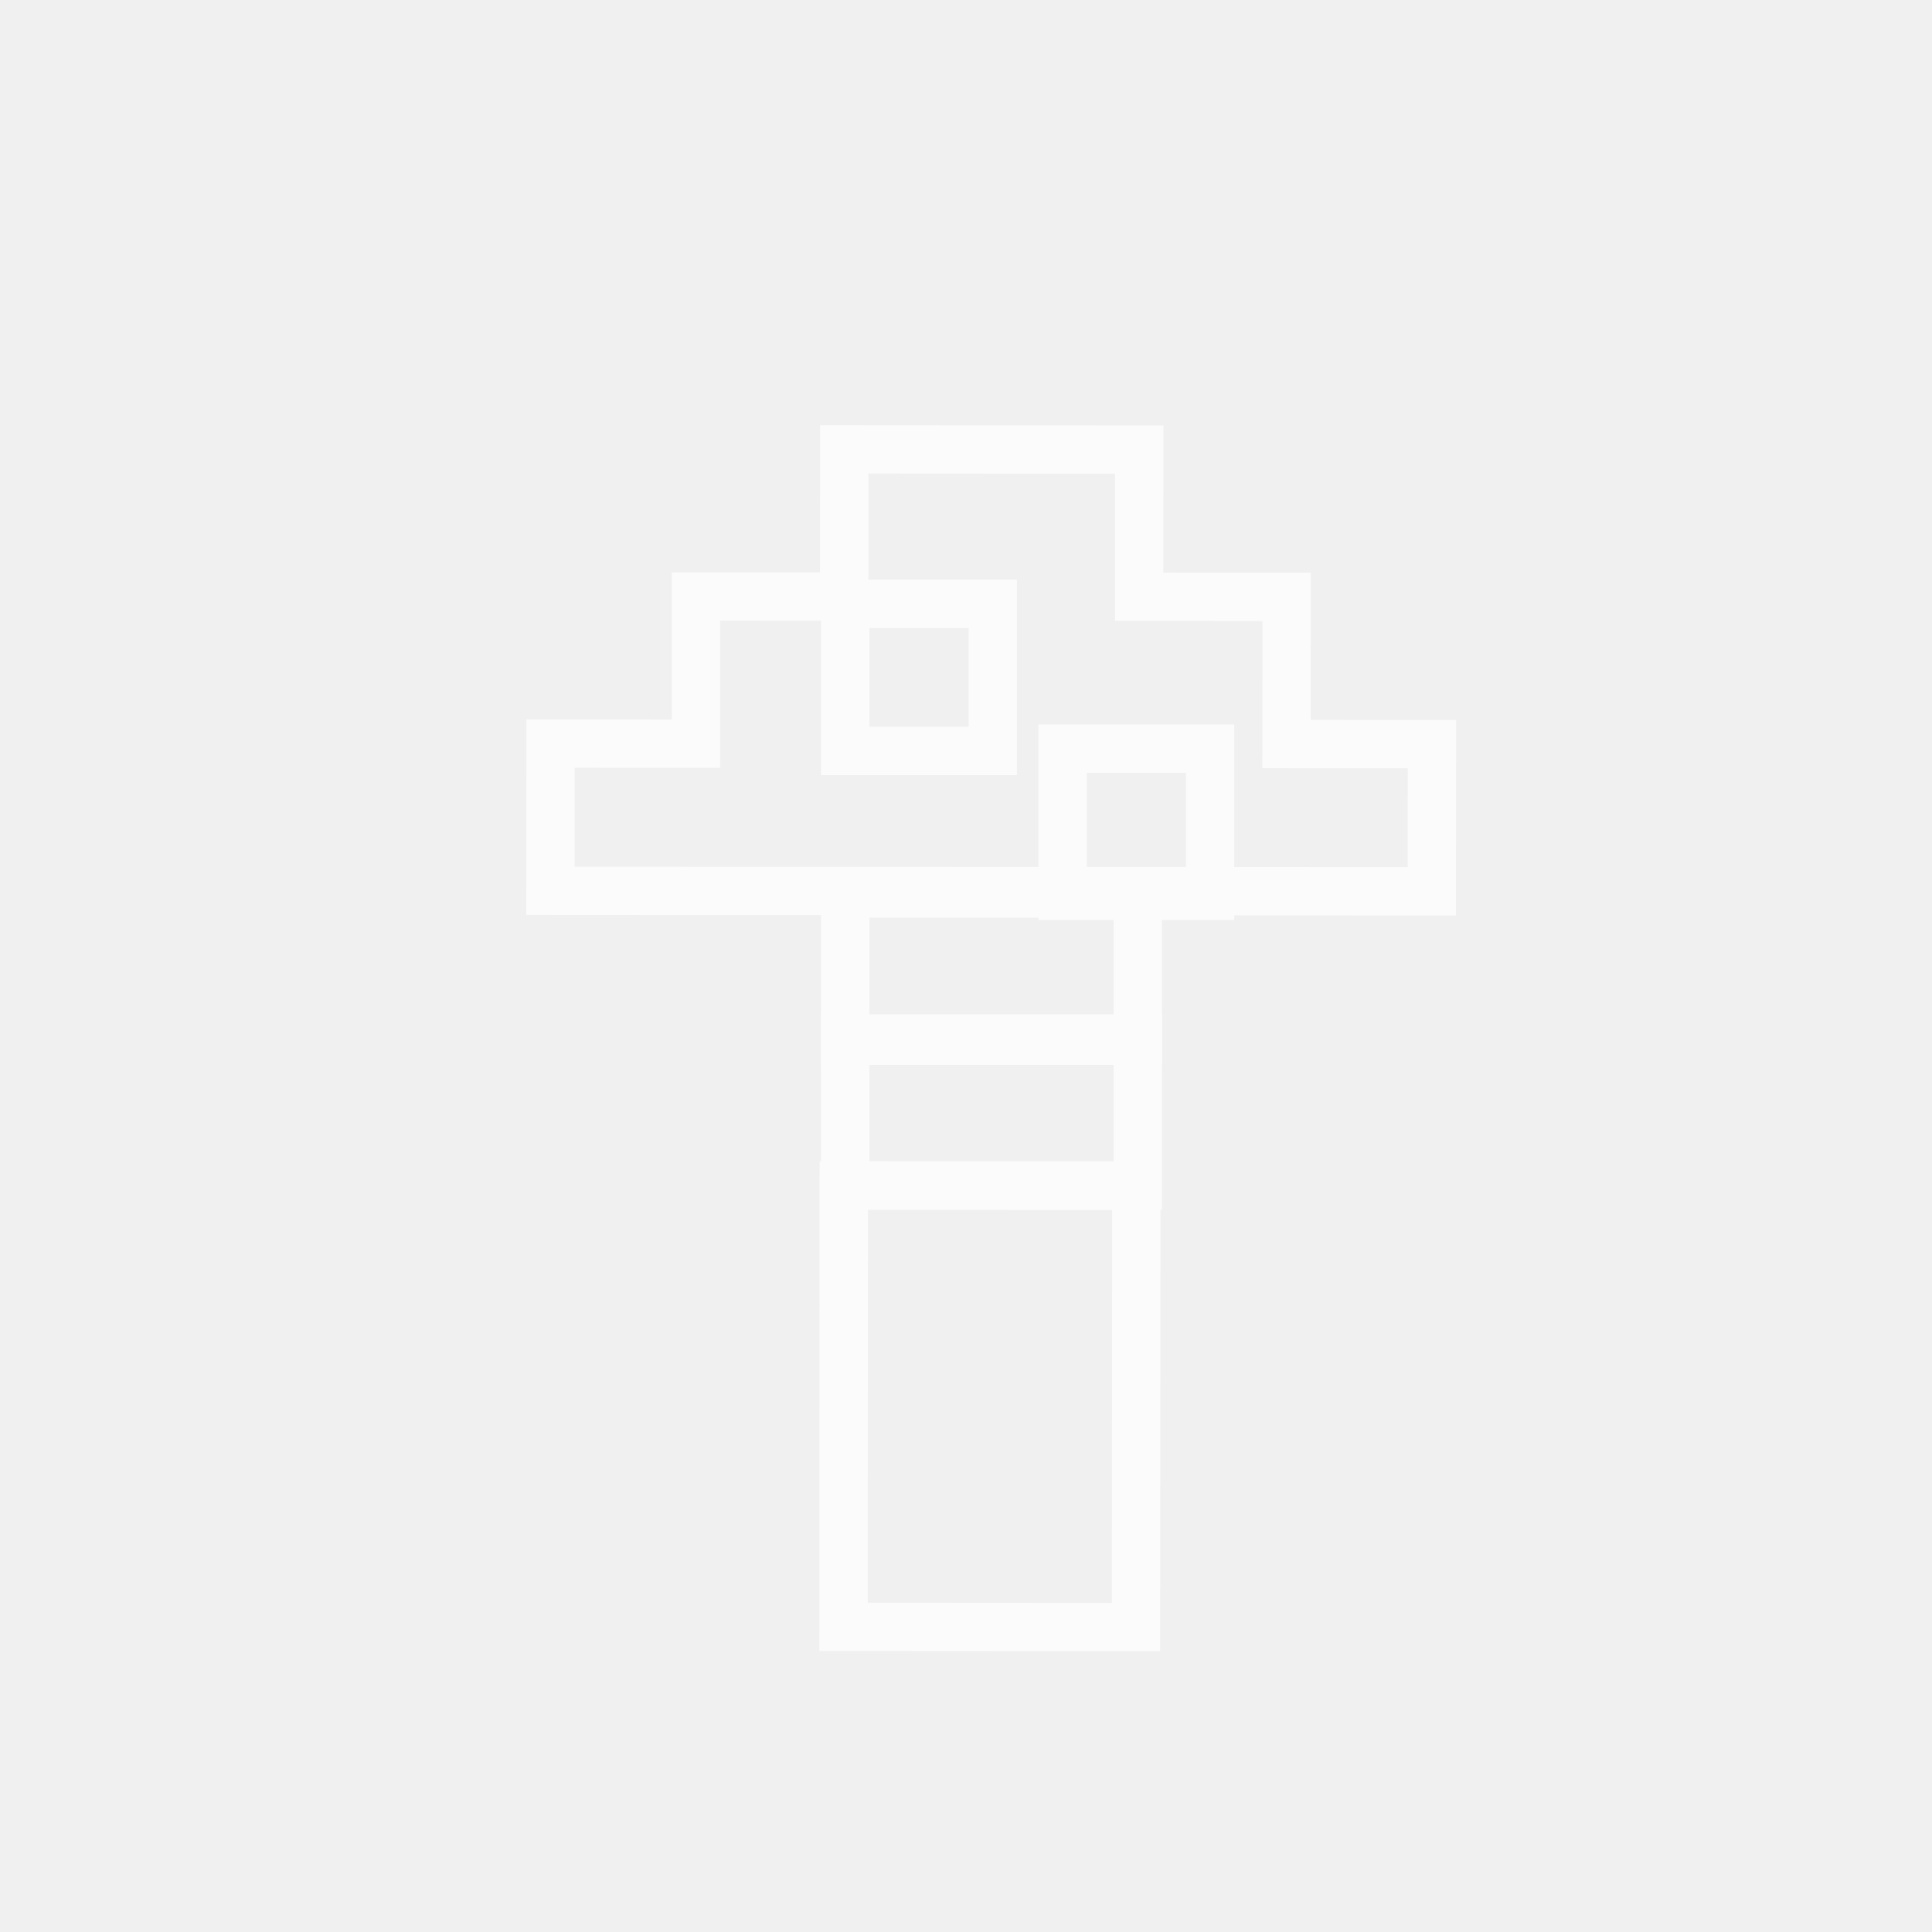
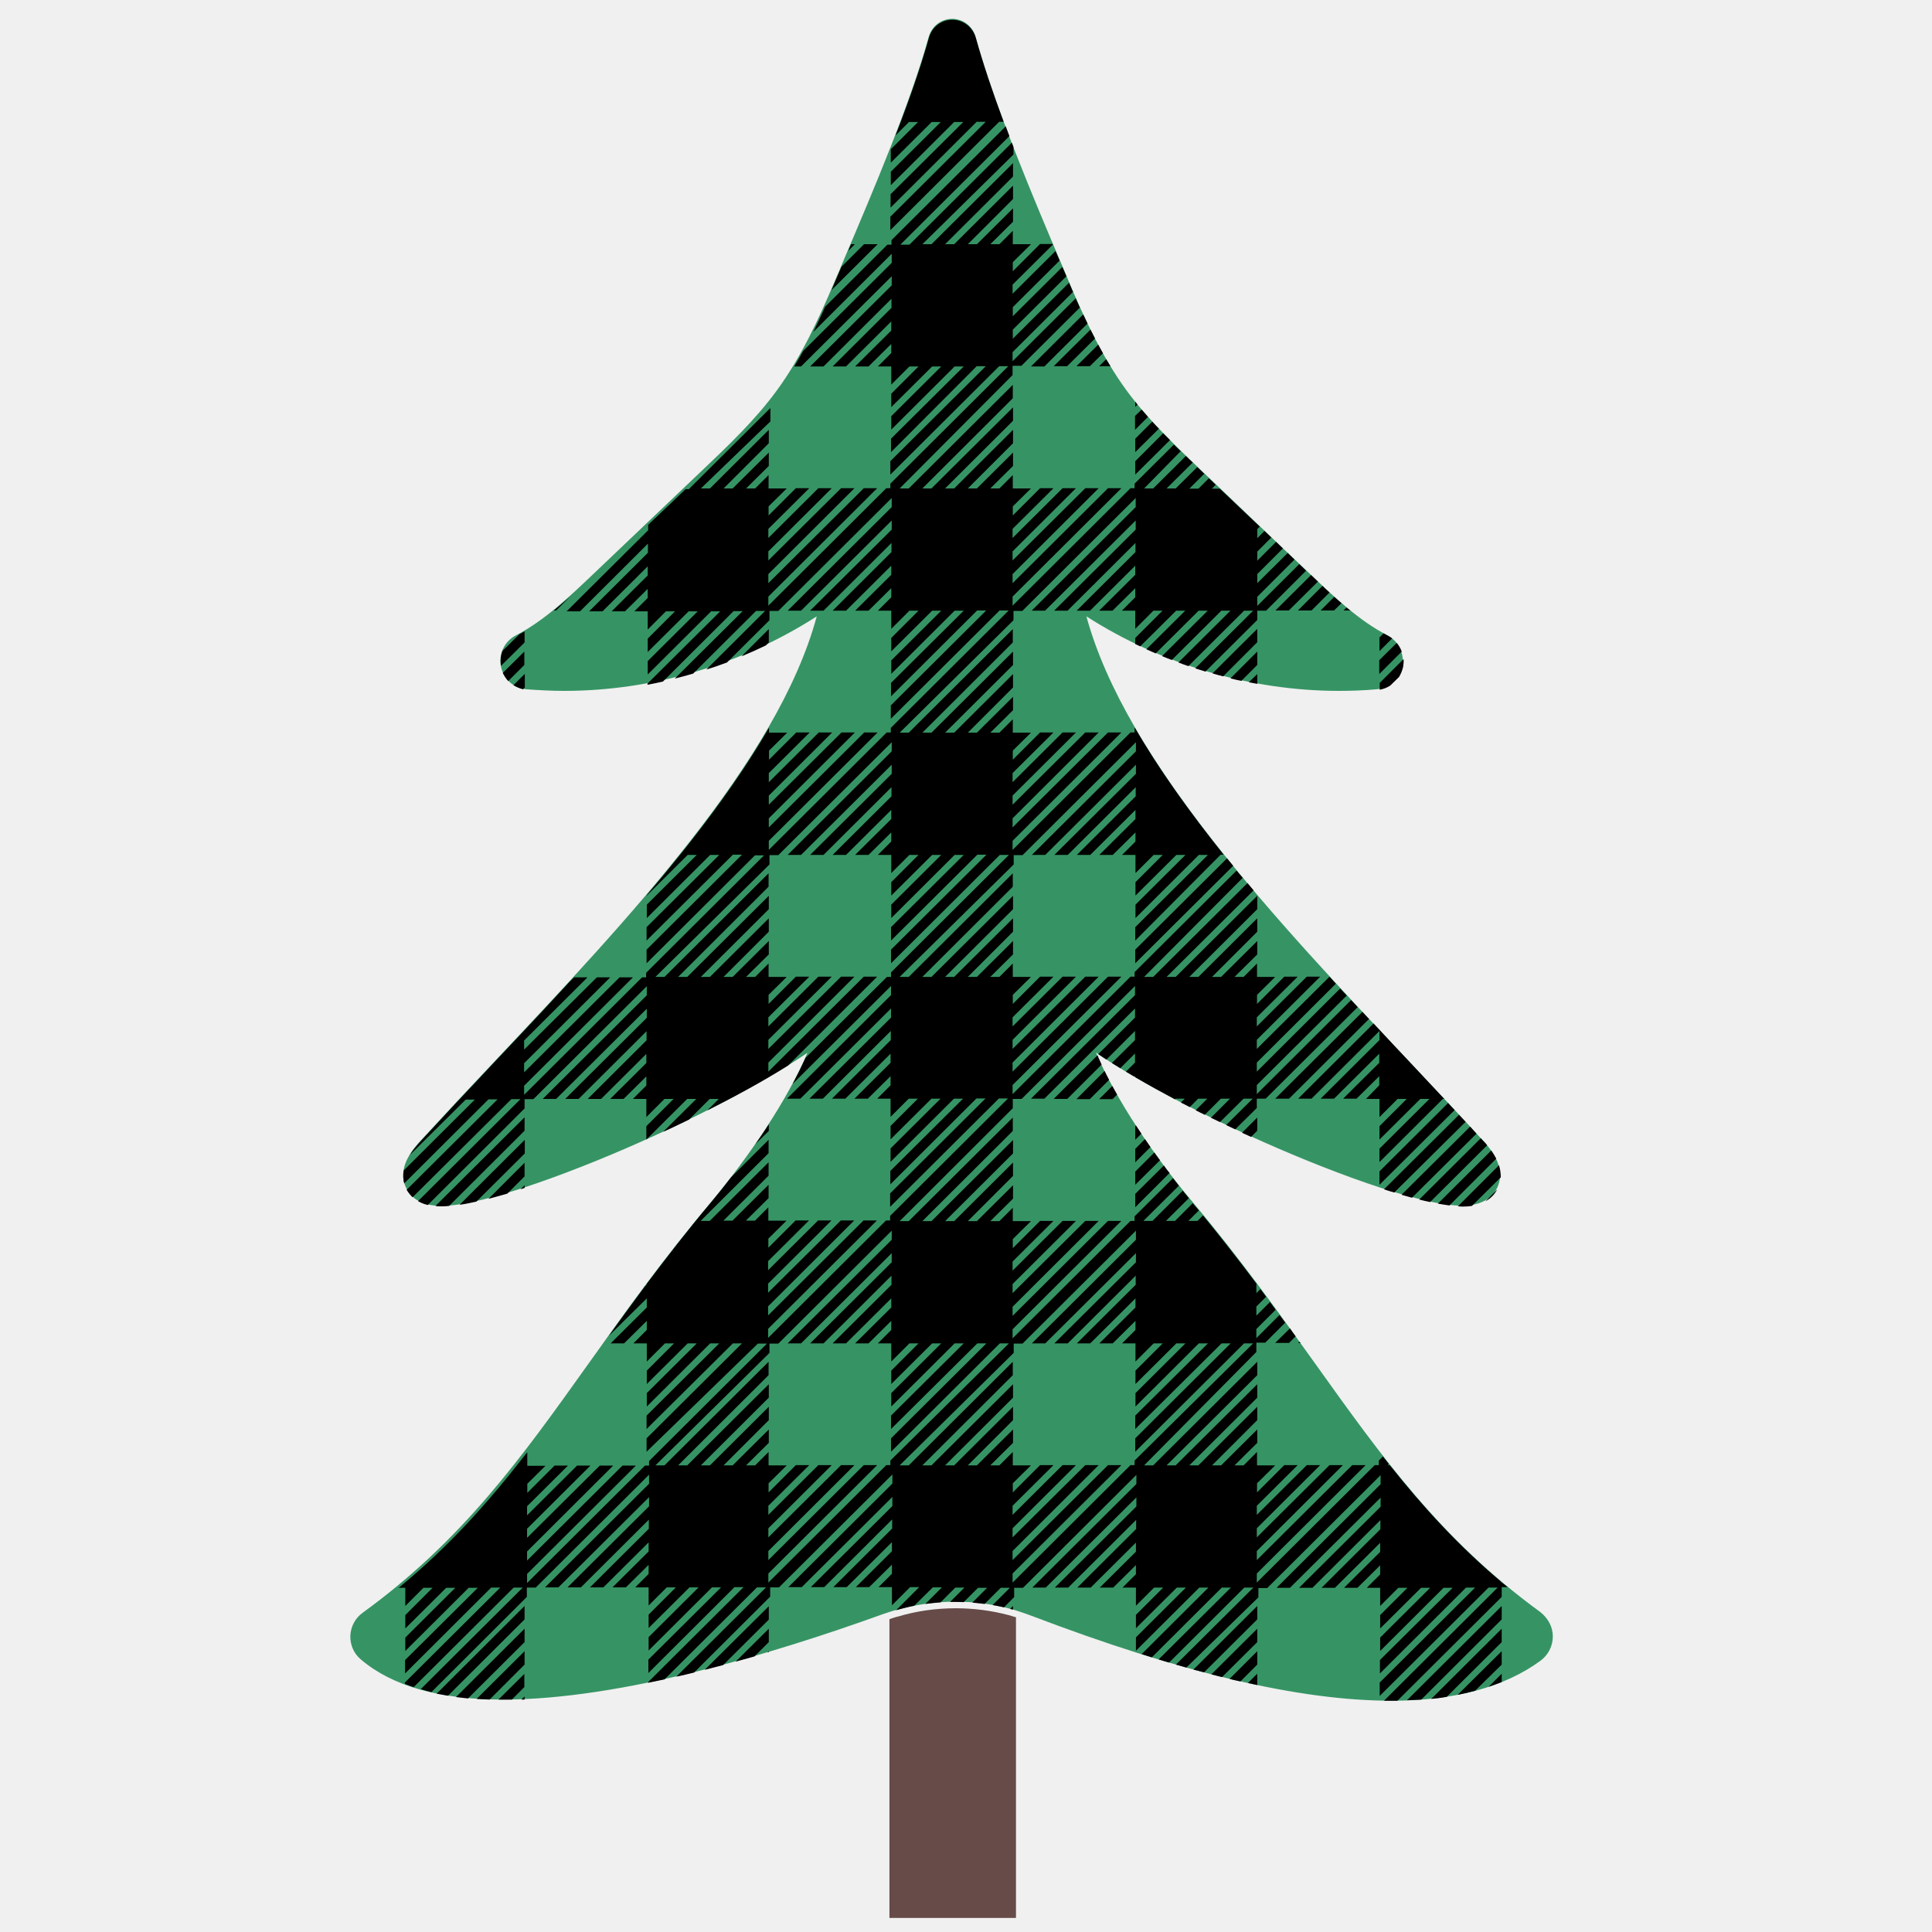
- <svg xmlns="http://www.w3.org/2000/svg" width="80px" height="80px" viewBox="0 0 80 80" version="1.1">
-   <description>Created with Sketch (http://www.bohemiancoding.com/sketch)</description>
-   <defs />
-   <g opacity="0.75" id="Page-1" stroke="none" stroke-width="1" fill="none" fill-rule="evenodd">
-     <path d="M53.273,30.809 L53.278,24.714 L47.17,24.71 L47.174,18.615 L34.958,18.607 L34.955,24.703 L28.821,24.7 L28.817,30.794 L22.798,30.791 L22.794,36.887 L59.288,36.908 L59.293,30.812 L53.273,30.809 Z" id="Shape" stroke="#FFF" stroke-width="2" />
-     <rect id="Rectangle" stroke="#FFF" stroke-width="2" x="35" y="43" width="12.113" height="6.095" />
-     <rect id="Rectangle" stroke="#FFF" stroke-width="2" x="35" y="37" width="12.114" height="6.096" />
-     <path d="M34.939,49.083 L34.936,55.178 L34.931,61.273 L34.928,67.364 L47.041,67.372 L47.045,61.28 L47.049,55.185 L47.053,49.091 L34.939,49.083 Z" id="Shape" stroke="#FFF" stroke-width="2" />
-     <rect id="Rectangle" stroke="#FFF" stroke-width="2" x="44" y="31" width="6.108" height="6.094" />
-     <rect id="Rectangle" stroke="#FFF" stroke-width="2" x="35" y="25" width="6.108" height="6.095" />
+ <svg xmlns="http://www.w3.org/2000/svg" version="1.1" id="Layer_1" x="0px" y="0px" width="85px" height="85px" viewBox="0 0 850.4 850.4" style="enable-background:new 0 0 850.4 850.4;" xml:space="preserve">
+   <style type="text/css">
+ 	.st0{fill:#664B49;}
+ 	.st1{fill:#369464;}
+ </style>
+   <g>
+     <path class="st0" d="M446.3,711.6c-0.8-0.2-1.6-0.5-2.4-0.7c-7.6-2-15.4-3-23.2-3c-8.7,0-17.3,1.2-25.6,3.7l-0.1,0   c-0.9,0.2-1.7,0.5-2.6,0.8c-0.3,0.1-0.6,0.2-0.9,0.3v131.5h55.7V711.8C446.8,711.8,446.5,711.7,446.3,711.6z" />
+     <path class="st1" d="M683.5,720.3c0,4.2-2,8.1-5.3,10.6c-15.9,11.7-38,17.7-65.7,17.7c-40.7,0-92.6-12.3-158.8-37.5   c-2.2-0.8-4.4-1.6-6.7-2.3c-0.8-0.3-1.7-0.5-2.5-0.7c-7.8-2.1-15.9-3.1-24-3.1c-8.9,0-17.8,1.3-26.4,3.8l-0.2,0   c-0.8,0.2-1.7,0.5-2.6,0.8c-1,0.3-2,0.7-3,1c-47.4,17.1-114.9,37.5-166.9,37.5c-27.8,0-48.8-5.9-62.6-17.7   c-3.1-2.6-4.7-6.4-4.6-10.4c0.2-4,2.1-7.7,5.4-10.1c44.1-32,69.8-68.1,99.6-109.9c16-22.5,32.6-45.7,53.8-70.9   c16.5-19.7,33.7-45,42.4-65.7c-22.6,15.4-52.8,29.9-67.8,36.7c-31.1,14.2-74.2,30.7-93.3,30.7c0,0,0,0,0,0c-10,0-14-4.5-15.7-8.3   c-4-9,3.7-17.3,6.6-20.5c10.2-11.1,20.8-22.4,32-34.3c59-62.6,125.1-132.7,142.3-196.4c-32.8,21.1-72.1,32.8-111.1,32.8   c-5.6,0-11.2-0.3-16.7-0.7c-5.6-0.4-10.1-4.5-11.2-10.1c-1.1-5.6,1.6-11.1,6.7-13.7c12.4-6.4,23.6-17.1,33.6-26.6   c15.9-15.2,31.9-30.3,47.8-45.5c11.7-11.1,23.8-22.6,33.3-35.6c10.7-14.6,18.5-31.5,25.3-47.6c1.5-3.4,3-7,4.5-10.6   c12.8-30.1,28.8-67.6,37.1-97.5l0.1-0.3c1.4-4.5,5.5-7.6,10.2-7.6c4.8,0,9,3.2,10.3,7.9c8.8,31.6,25.5,71.1,39,102.8l2.2,5.3   c6.8,16.1,14.6,33,25.3,47.6c9.7,13.2,22.3,25.1,33.3,35.6c7.8,7.4,15.6,14.8,23.3,22.2c8.2,7.8,16.3,15.6,24.5,23.3   c10.4,9.9,21.2,20.2,33.6,26.6c5,2.6,7.7,8.1,6.6,13.7c-1.1,5.6-5.7,9.6-11.3,10.1c-5.4,0.5-11,0.7-16.6,0.7   c-39,0-78.4-11.8-111.1-32.8c17.3,63.6,83.3,133.7,142.4,196.3c11.2,11.9,21.9,23.2,32,34.3c2.9,3.1,10.5,11.5,6.6,20.5   c-1.7,3.8-5.8,8.3-15.7,8.3c-19.1,0-62.2-16.5-93.3-30.7c-15-6.8-45.2-21.3-67.8-36.7c8.7,20.6,25.8,45.9,42.4,65.6   c21.1,25.2,37.7,48.4,53.8,70.9c29.8,41.7,55.4,77.7,99.3,109.7C681.5,712.3,683.5,716.2,683.5,720.3z" />
+     <path d="M230.9,521.7v1.2c-0.6,0.2-1.2,0.4-1.8,0.6L230.9,521.7z M194.3,531C194.3,531,194.3,531,194.3,531c1.1,0,2.2-0.1,3.4-0.2   l33.2-33.1v-5.9l-39.2,39C192.5,531,193.4,531,194.3,531z M243.8,268.7h1l6.2-6.1C248.6,264.7,246.2,266.7,243.8,268.7z    M221.2,286.5c-0.8,2-1,4.3-0.7,6.6l10.4-10.3v-4.9c-0.8,0.5-1.6,0.9-2.3,1.3L221.2,286.5z M230.9,501.8l-28.6,28.5   c2.3-0.3,4.8-0.8,7.4-1.4l21.3-21.2V501.8z M223.7,299.8l7.1-7.1v-5.9l-9.5,9.4C222,297.6,222.8,298.8,223.7,299.8z M230.9,511.8   l-15.9,15.9c2.7-0.7,5.4-1.5,8.3-2.3l7.6-7.6V511.8z M376.3,107.5h-1.7c-0.4,1-0.8,2-1.2,2.9L376.3,107.5z M656.4,506.4l-23.5,23.4   c1.8,0.3,3.5,0.6,5.1,0.8l20.6-20.6C657.9,508.7,657.2,507.5,656.4,506.4z M611.9,301.8l3.9-3.8c0.8-1.3,1.4-2.8,1.8-4.4   c0.2-1.2,0.3-2.3,0.2-3.5l-10.5,10.5v3C608.9,303.3,610.5,302.7,611.9,301.8z M230.9,296.7l-4.9,4.9c1.3,0.8,2.7,1.4,4.2,1.8   l0.8-0.8V296.7z M629.5,529.1l25.1-25c-0.6-0.8-1.2-1.4-1.7-1.9c-0.4-0.4-0.7-0.8-1.1-1.2l-27.1,27   C626.3,528.4,627.9,528.8,629.5,529.1z M607.2,286.6l5.6-5.6c-0.6-0.4-1.2-0.8-1.9-1.2c-0.6-0.3-1.3-0.7-1.9-1l-1.8,1.8V286.6z    M607.2,296.6l9.8-9.8c-0.5-1.4-1.2-2.6-2.2-3.8l-7.7,7.6V296.6z M441.8,53.7c-4.8-12.9-9.1-25.6-12.3-37.1   c-1.3-4.6-5.5-7.9-10.3-7.9c-4.7,0-8.8,3-10.2,7.6l-0.1,0.3c-3.7,13.3-8.9,28.1-14.7,43l5.9-5.9h4l-12,12v5.9l18-17.9h4l-22,21.9   v5.9l27.9-27.8h4l-32,31.8v5.9l37.9-37.8h4l-42,41.8v5.9l47.9-47.7H441.8z M601.3,483.7h5.9v8l8-8h4l-12,12v5.9l18-17.9h4l-22,21.9   v5.9l27.9-27.8h0.6c-4.9-5.2-9.8-10.5-14.9-15.9c-5.4-5.7-10.8-11.5-16.2-17.3l-33.2,33.1h5.9l29.9-29.8v4l-25.9,25.8h5.9   l19.9-19.8v4l-15.9,15.8h5.9l10-9.9v4L601.3,483.7z M553.4,491.9l-6.7,6.7c1.3,0.6,2.6,1.2,3.7,1.7c0.1,0,0.2,0.1,0.3,0.1l2.7-2.7   V491.9z M553.4,736.7l-4.1,4.1c1.4,0.3,2.7,0.6,4.1,0.9V736.7z M553.4,732.7v-5.9L541.2,739c1.6,0.4,3.2,0.8,4.8,1.1L553.4,732.7z    M445.9,708.5v-1.6l-1.3,1.3C445.1,708.3,445.5,708.4,445.9,708.5z M318.3,732.9l20.1-20v-5.9l-28.2,28   C312.9,734.3,315.6,733.6,318.3,732.9z M553.4,722.8v-5.9L533.2,737c1.6,0.4,3.2,0.8,4.7,1.2L553.4,722.8z M661,702.9l-45.9,45.7   c-0.8,0-1.7,0-2.5,0c-1.1,0-2.3,0-3.4,0l50-49.8h-4l-47.9,47.7v-5.9l42-41.8h-4l-37.9,37.8v-5.9l32-31.8h-4l-27.9,27.8v-5.9   l22-21.9h-4l-18,17.9v-5.9l12-12h-4l-8,8v-8h-5.9l5.9-5.9v-4l-10,9.9h-5.9l15.9-15.8v-4l-19.9,19.8h-5.9l25.9-25.8v-4l-29.9,29.8   h-5.9l35.9-35.7v-4l-39.9,39.7h-5.9l45.8-45.6v-4l-49.9,49.7h-3.9v4.1L522.2,734c-1.5-0.4-3.1-0.9-4.6-1.3l34.1-33.9h-4l-33.1,33   c-1.5-0.4-3-0.9-4.6-1.4l31.8-31.6h-4l-30.8,30.7c-1.5-0.5-3-0.9-4.5-1.4l29.4-29.3h-4l-27.9,27.8v-5.9l22-21.9h-4l-18,17.9v-5.9   l12-12h-4l-8,8v-8h-5.9l5.9-5.9v-4l-10,9.9h-5.9l15.9-15.8v-4l-19.9,19.8h-5.9l25.9-25.8v-4l-29.9,29.8h-5.9l35.9-35.7v-4   l-39.9,39.7h-5.9l45.8-45.6v-4l-49.9,49.7h-3.9v4.1l-4.5,4.5c-1.6-0.4-3.3-0.7-5-1l7.6-7.6h-4l-7.1,7.1c-1.8-0.2-3.6-0.4-5.4-0.6   l6.5-6.5h-4l-6.3,6.3c-1.1,0-2.1-0.1-3.2-0.1c-0.9,0-1.8,0-2.8,0l6.3-6.3h-4l-6.5,6.5c-2.2,0.2-4.5,0.4-6.7,0.7l7.3-7.3h-4   l-8.2,8.1c-2.6,0.5-5.2,1.2-7.8,1.9l-0.1,0l10.1-10.1h-4l-8,8v-8h-5.9l5.9-5.9v-4l-10,9.9h-5.9l15.9-15.8v-4l-19.9,19.8h-5.9   l25.9-25.8v-4l-29.9,29.8h-5.9l35.9-35.7v-4l-39.9,39.7h-5.9l45.8-45.6v-4l-49.9,49.7h-3.9v4.1l-33.5,33.4   c-2.6,0.6-5.2,1.3-7.8,1.8l39.5-39.3h-4l-40.7,40.5c-2.4,0.5-4.8,1-7.2,1.5v-0.3l42-41.8h-4l-37.9,37.8v-5.9l32-31.8h-4l-27.9,27.8   v-5.9l22-21.9h-4l-18,17.9v-5.9l12-12h-4l-8,8v-8h-5.9l5.9-5.9v-4l-10,9.9h-5.9l15.9-15.8v-4l-19.9,19.8h-5.9l25.9-25.8v-4   l-29.9,29.8h-5.9l35.9-35.7v-4l-39.9,39.7h-5.9l45.8-45.6v-4l-49.9,49.7h-3.9v4.1l-42,41.9c-1.6-0.4-3.2-0.8-4.7-1.3l44.9-44.7h-4   l-44,43.8c-1.3-0.4-2.7-0.9-3.9-1.4v-0.6l42-41.8h-4l-37.9,37.8v-5.9l32-31.8h-4l-27.9,27.8v-5.9l22-21.9h-4l-18,17.9v-5.9l12-12   h-4l-8,8v-8h-2.9c22.3-18.3,39.7-37.9,56.1-59.1l0.5-0.5v5.9h8l-8,7.9v4l12-12h5.9l-18,17.9v4l22-21.9h5.9l-27.9,27.8v4l32-31.8   h5.9l-37.9,37.8v4l42-41.8h5.9l-47.9,47.7v4l51.9-51.7h1.8v-2l51.9-51.7h-4L284.6,639v-5.9l42-41.8h-4L284.6,629v-5.9l32-31.8h-4   l-27.9,27.8v-5.9l22-21.9h-4l-18,17.9v-5.9l12-12h-4l-8,8v-8h-5.9l5.9-5.9v-4l-10,9.9h-5.9l15.9-15.8v-4L268,588   c5.1-7.1,10.3-14.3,15.8-21.7l0.8-0.8v-0.3c8.7-11.6,18-23.6,28.4-36c2.9-3.5,5.9-7.2,8.8-11l16.5-16.5v5.9l-29.9,29.8h4l25.9-25.8   v5.9l-19.9,19.8h4l15.9-15.8v5.9l-10,9.9h4l5.9-5.9v5.9h8l-8,7.9v4l12-12h5.9l-18,17.9v4l22-21.9h5.9l-27.9,27.8v4l32-31.8h5.9   l-37.9,37.8v4l42-41.8h5.9l-47.9,47.7v4l51.9-51.7h1.8v-2l51.9-51.7h-4l-47.9,47.7v-5.9l42-41.8h-4l-37.9,37.8v-5.9l32-31.8h-4   l-27.9,27.8v-5.9l22-21.9h-4l-18,17.9v-5.9l12-12h-4l-8,8v-8h-5.9l5.9-5.9v-4l-10,9.9h-5.9l15.9-15.8v-4l-19.9,19.8h-5.9l25.9-25.8   v-4l-29.9,29.8h-5.9l35.9-35.7v-4l-39.9,39.7h-5.9l45.8-45.6v-4l-43.3,43.1c2.1-4,4-7.8,5.7-11.5l35.8-35.6h1.8v-2l51.9-51.7h-4   L392.2,424V418l42-41.8h-4L392.2,414v-5.9l32-31.8h-4l-27.9,27.8v-5.9l22-21.9h-4l-18,17.9v-5.9l12-12h-4l-8,8v-8h-5.9l5.9-5.9v-4   l-10,9.9h-5.9l15.9-15.8v-4l-19.9,19.8h-5.9l25.9-25.8v-4l-29.9,29.8h-5.9l35.9-35.7v-4l-39.9,39.7h-5.9l45.8-45.6v-4l-49.9,49.7   h-3.9v4.1L288.5,430h4l45.8-45.6v5.9L298.5,430h4l35.9-35.7v5.9L308.5,430h4l25.9-25.8v5.9L318.5,430h4l15.9-15.8v5.9l-10,9.9h4   l5.9-5.9v5.9h8l-8,7.9v4l12-12h5.9l-18,17.9v4l22-21.9h5.9l-27.9,27.8v4l32-31.8h5.9l-37.9,37.8v4l42-41.8h5.9l-39.2,39.1   c-11.6,7.3-24.3,14.1-35.6,19.8l5.1-5.1h-4l-9.1,9.1c-4.2,2-8,3.9-11.4,5.4l14.6-14.5h-4l-18,17.9v-5.9l12-12h-4l-8,8v-8h-5.9   l5.9-5.9v-4l-10,9.9h-5.9l15.9-15.8v-4l-19.9,19.8h-5.9l25.9-25.8v-4l-29.9,29.8h-5.9l35.9-35.7v-4l-39.9,39.7h-5.9l45.8-45.6v-4   l-49.9,49.7h-3.9v4.1l-42.6,42.5c-1.7-0.4-3.1-1-4.3-1.7l45.1-44.9h-4L181.6,527c-1.1-1.1-2-2.2-2.6-3.3l40-39.8h-4l-37.1,37   c-0.5-2-0.5-3.9-0.2-5.7l31.3-31.2h-4l-24.6,24.4c1.6-2.6,3.6-4.7,4.7-6c10.2-11.1,20.8-22.4,32-34.3c11-11.6,22.2-23.5,33.3-35.6   l2.3-2.3h5.9l-27.9,27.8v4l32-31.8h5.9l-37.9,37.8v4l42-41.8h5.9l-47.9,47.7v4l51.9-51.7h1.8v-2l51.9-51.7h-4L284.6,424V418   l42-41.8h-4L284.6,414v-5.9l32-31.8h-4l-27.9,27.8v-5.9l22-21.9h-4l-18,17.9v-0.2c20.8-24.5,39.7-49.3,53.8-73.7v2.2h8l-8,7.9v4   l12-12h5.9l-18,17.9v4l22-21.9h5.9l-27.9,27.8v4l32-31.8h5.9l-37.9,37.8v4l42-41.8h5.9l-47.9,47.7v4l51.9-51.7h1.8v-2l51.9-51.7h-4   l-47.9,47.7v-5.9l42-41.8h-4l-37.9,37.8v-5.9l32-31.8h-4l-27.9,27.8v-5.9l22-21.9h-4l-18,17.9v-5.9l12-12h-4l-8,8v-8h-5.9l5.9-5.9   v-4l-10,9.9h-5.9l15.9-15.8v-4l-19.9,19.8h-5.9l25.9-25.8v-4l-29.9,29.8h-5.9l35.9-35.7v-4l-39.9,39.7h-5.9l45.8-45.6v-4   l-49.9,49.7h-3.9v4.1l-18.7,18.6c-3,1.1-6,2.2-9.1,3.1l25.9-25.8h-4l-27.7,27.6c-2.7,0.8-5.4,1.5-8.1,2.2l29.9-29.7h-4l-31.1,31   c-2.3,0.5-4.5,1-6.8,1.4v-0.5l32-31.8h-4l-27.9,27.8v-5.9l22-21.9h-4l-18,17.9v-5.9l12-12h-4l-8,8v-8h-5.9l5.9-5.9v-4l-10,9.9h-5.9   l15.9-15.8v-4l-19.9,19.8h-5.9l25.9-25.8v-4l-29.9,29.8h-5.9l35.9-35.7v-2.4c5.5-5.2,11-10.4,16.5-15.7h1.4l35.9-35.7v5.9   L308.5,215h4l25.9-25.8v5.9L318.5,215h4l15.9-15.8v5.9l-10,9.9h4l5.9-5.9v5.9h8l-8,7.9v4l12-12h5.9l-18,17.9v4l22-21.9h5.9   l-27.9,27.8v4l32-31.8h5.9l-37.9,37.8v4l42-41.8h5.9l-47.9,47.7v4l51.9-51.7h1.8v-2l51.9-51.7h-4l-47.9,47.7V203l42-41.8h-4   L392.2,199v-5.9l32-31.8h-4l-27.9,27.8v-5.9l22-21.9h-4l-18,17.9v-5.9l12-12h-4l-8,8v-8h-5.9l5.9-5.9v-4l-10,9.9h-5.9l15.9-15.8v-4   l-19.9,19.8h-5.9l25.9-25.8v-4l-29.9,29.8h-5.9l35.9-35.7v-4l-39.9,39.7h-3c1.4-2.3,2.7-4.6,4-6.9l38.9-38.7v-4l-34.5,34.4   c1.8-3.7,3.6-7.4,5.2-11.1l27.4-27.3h1.8v-2l50.3-50.1c0.5,1.4,1.1,2.9,1.6,4.3l-48,47.8h4l45.1-44.9c0.2,0.6,0.5,1.3,0.7,1.9v3.3   L406,107.5h4l35.9-35.7v5.9L416,107.5h4l25.9-25.8v5.9L426,107.5h4l15.9-15.8v5.9l-10,9.9h4l5.9-5.9v5.9h8l-8,7.9v4l12-12h5.5   c0,0.1,0.1,0.2,0.1,0.3l-17.7,17.6v4l18.9-18.8c0.6,1.4,1.2,2.8,1.8,4.2l-20.6,20.5v4l21.8-21.7c0.3,0.6,0.5,1.2,0.8,1.8l1,2.3   l-23.6,23.5v4l24.8-24.7l0,0.1c0.6,1.3,1.1,2.7,1.7,4l-26.6,26.5v4l27.8-27.7c0.6,1.4,1.2,2.7,1.8,4.1l-25.7,25.6h-3.9v4.1L396,215   h4l45.8-45.6v5.9L406,215h4l35.9-35.7v5.9L416,215h4l25.9-25.8v5.9L426,215h4l15.9-15.8v5.9l-10,9.9h4l5.9-5.9v5.9h8l-8,7.9v4   l12-12h5.9l-18,17.9v4l22-21.9h5.9l-27.9,27.8v4l32-31.8h5.9l-37.9,37.8v4l42-41.8h5.9l-47.9,47.7v4l51.9-51.7h1.8v-2l17.3-17.2   c1,1,2,2,3,2.9L503.6,215h4l14.4-14.3c1,1,2,2,3,2.9L513.5,215h4l9.5-9.4c0.8,0.8,1.6,1.5,2.4,2.3c0.2,0.2,0.4,0.4,0.7,0.6   l-6.6,6.6h4l4.6-4.6c1,1,2,1.9,3,2.9l-1.7,1.7h3.5c5.3,5,10.5,10,15.8,15c0.6,0.6,1.2,1.1,1.8,1.7l-1.1,1.1v4l3.2-3.2   c1,1,2,1.9,3,2.9l-6.2,6.2v4l8.3-8.3c1,1,2,1.9,3,2.9l-11.3,11.3v4l13.4-13.3c1,1,2,1.9,3,2.9l-16.4,16.4v4l18.5-18.4   c1,1,2,1.9,3,2.9l-17.6,17.6h-3.9v4.1l-22.8,22.7c-1.5-0.5-3-0.9-4.5-1.4l25.5-25.4h-4l-24.5,24.4c-1.5-0.5-2.9-1-4.4-1.6   l22.9-22.8h-4l-21.8,21.7c-1.4-0.5-2.8-1.1-4.3-1.7l20.1-20h-4l-18.9,18.8c-1.4-0.6-2.8-1.2-4.1-1.8l17.1-17h-4l-15.8,15.7   c-0.7-0.3-1.4-0.7-2.2-1v-2.7l12-12h-4l-8,8v-8h-5.9l5.9-5.9v-4l-10,9.9h-5.9l15.9-15.8v-4l-19.9,19.8h-5.9l25.9-25.8v-4   l-29.9,29.8h-5.9l35.9-35.7v-4l-39.9,39.7h-5.9l45.8-45.6v-4l-49.9,49.7h-3.9v4.1L396,322.5h4l45.8-45.6v5.9L406,322.5h4l35.9-35.7   v5.9L416,322.5h4l25.9-25.8v5.9L426,322.5h4l15.9-15.8v5.9l-10,9.9h4l5.9-5.9v5.9h8l-8,7.9v4l12-12h5.9l-18,17.9v4l22-21.9h5.9   l-27.9,27.8v4l32-31.8h5.9l-37.9,37.8v4l42-41.8h5.9l-47.9,47.7v4l51.9-51.7h1.8v-2l0.1-0.1c10.7,18.5,24.2,37.2,39.1,55.9h-1.3   L499.7,414v-5.9l32-31.8h-4l-27.9,27.8v-5.9l22-21.9h-4l-18,17.9v-5.9l12-12h-4l-8,8v-8h-5.9l5.9-5.9v-4l-10,9.9h-5.9l15.9-15.8v-4   l-19.9,19.8h-5.9l25.9-25.8v-4l-29.9,29.8h-5.9l35.9-35.7v-4l-39.9,39.7h-5.9l45.8-45.6v-4l-49.9,49.7h-3.9v4.1L396,430h4   l45.8-45.6v5.9L406,430h4l35.9-35.7v5.9L416,430h4l25.9-25.8v5.9L426,430h4l15.9-15.8v5.9l-10,9.9h4l5.9-5.9v5.9h8l-8,7.9v4l12-12   h5.9l-18,17.9v4l22-21.9h5.9l-27.9,27.8v4l32-31.8h5.9l-37.9,37.8v4l42-41.8h5.9l-47.9,47.7v4l51.9-51.7h1.8v-2l44.9-44.7   c0.9,1.1,1.8,2.2,2.7,3.2L503.6,430h4l41.5-41.3c0.9,1.1,1.8,2.1,2.7,3.2L513.5,430h4l35.9-35.7v5.9L523.5,430h4l25.9-25.8v5.9   L533.5,430h4l15.9-15.8v5.9l-10,9.9h4l5.9-5.9v5.9h8l-8,7.9v4l12-12h5.9l-18,17.9v4l22-21.9h5.9l-27.9,27.8v4l32-31.8h0   c0.9,1,1.9,2.1,2.8,3.1l-34.8,34.7v4l36.7-36.6c0.9,1,1.9,2.1,2.9,3.1l-39.6,39.4v4l41.5-41.4c1,1,1.9,2.1,2.9,3.1l-40.5,40.3h-3.9   v4.1l-9.5,9.4c-1.3-0.6-2.6-1.2-4-1.9l11.7-11.6h-4l-10.4,10.3c-1.3-0.6-2.6-1.3-4-1.9l8.4-8.4h-4l-7.1,7.1c-1.3-0.6-2.6-1.3-4-2   l5.1-5.1h-4l-3.7,3.7c-1.3-0.7-2.6-1.3-3.9-2l1.7-1.7h-4l-0.3,0.3c-5.8-3.1-11.8-6.4-17.6-9.8v-0.5l-0.3,0.3   c-1.2-0.7-2.5-1.5-3.7-2.2l4-4v-4l-6.5,6.5c-1.2-0.8-2.4-1.5-3.7-2.3l10.2-10.1v-4l-12.6,12.6c-1.2-0.8-2.4-1.6-3.6-2.4l16.2-16.1   v-4l-39.9,39.7h-5.9l45.8-45.6v-4l-49.9,49.7h-3.9v4.1L396,537.5h4l45.8-45.6v5.9L406,537.5h4l35.9-35.7v5.9L416,537.5h4l25.9-25.8   v5.9L426,537.5h4l15.9-15.8v5.9l-10,9.9h4l5.9-5.9v5.9h8l-8,7.9v4l12-12h5.9l-18,17.9v4l22-21.9h5.9l-27.9,27.8v4l32-31.8h5.9   l-37.9,37.8v4l42-41.8h5.9l-47.9,47.7v4l51.9-51.7h1.8v-2l16.9-16.8c0.9,1.1,1.7,2.2,2.6,3.3l-15.6,15.5h4l13.3-13.3   c0.9,1.1,1.8,2.2,2.7,3.3l-10.1,10h4l7.8-7.8c0.9,1.1,1.8,2.2,2.7,3.2l-4.6,4.6h4l2.4-2.4c8.5,10.3,16.2,20.3,23.6,30.1l-0.1,0.1v4   l1.8-1.8c0.8,1.1,1.7,2.3,2.5,3.4l-4.3,4.3v4l6-6c0.8,1.1,1.7,2.3,2.5,3.4l-8.5,8.5v4l10.2-10.2c0.8,1.1,1.7,2.3,2.5,3.4l-8.8,8.8   h-3.9v4.1L503.6,645h4l45.8-45.6v5.9L513.5,645h4l35.9-35.7v5.9L523.5,645h4l25.9-25.8v5.9L533.5,645h4l15.9-15.8v5.9l-10,9.9h4   l5.9-5.9v5.9h8l-8,7.9v4l12-12h5.9l-18,17.9v4l22-21.9h5.9l-27.9,27.8v4l32-31.8h5.9l-37.9,37.8v4l42-41.8h5.9l-47.9,47.7v4   l51.9-51.7h1.8v-2l1.8-1.8c0.9,1.1,1.7,2.2,2.6,3.3l-0.5,0.5h0.9c14.5,18.2,30,35.3,49,51.3v0.4l0.2-0.2c0.9,0.7,1.8,1.5,2.7,2.2   H661V702.9z M444.1,591.3h-4L392.2,639v-5.9l42-41.8h-4L392.2,629v-5.9l32-31.8h-4l-27.9,27.8v-5.9l22-21.9h-4l-18,17.9v-5.9l12-12   h-4l-8,8v-8h-5.9l5.9-5.9v-4l-10,9.9h-5.9l15.9-15.8v-4l-19.9,19.8h-5.9l25.9-25.8v-4l-29.9,29.8h-5.9l35.9-35.7v-4l-39.9,39.7   h-5.9l45.8-45.6v-4l-49.9,49.7h-3.9v4.1L288.5,645h4l45.8-45.6v5.9L298.5,645h4l35.9-35.7v5.9L308.5,645h4l25.9-25.8v5.9L318.5,645   h4l15.9-15.8v5.9l-10,9.9h4l5.9-5.9v5.9h8l-8,7.9v4l12-12h5.9l-18,17.9v4l22-21.9h5.9l-27.9,27.8v4l32-31.8h5.9l-37.9,37.8v4   l42-41.8h5.9l-47.9,47.7v4l51.9-51.7h1.8v-2L444.1,591.3z M551.6,591.3h-4L499.7,639v-5.9l42-41.8h-4L499.7,629v-5.9l32-31.8h-4   l-27.9,27.8v-5.9l22-21.9h-4l-18,17.9v-5.9l12-12h-4l-8,8v-8h-5.9l5.9-5.9v-4l-10,9.9h-5.9l15.9-15.8v-4l-19.9,19.8h-5.9l25.9-25.8   v-4l-29.9,29.8h-5.9l35.9-35.7v-4l-39.9,39.7h-5.9l45.8-45.6v-4l-49.9,49.7h-3.9v4.1L396,645h4l45.8-45.6v5.9L406,645h4l35.9-35.7   v5.9L416,645h4l25.9-25.8v5.9L426,645h4l15.9-15.8v5.9l-10,9.9h4l5.9-5.9v5.9h8l-8,7.9v4l12-12h5.9l-18,17.9v4l22-21.9h5.9   l-27.9,27.8v4l32-31.8h5.9l-37.9,37.8v4l42-41.8h5.9l-47.9,47.7v4l51.9-51.7h1.8v-2L551.6,591.3z M530,736.1l23.4-23.3v-5.9   l-28.1,28C526.9,735.3,528.5,735.7,530,736.1z M338.4,722.8v-5.9l-14.6,14.5c2.8-0.8,5.5-1.5,8.3-2.3L338.4,722.8z M337.1,284.1   l1.3-1.3v-5.9l-12,12C330,287.4,333.6,285.8,337.1,284.1z M659.8,512.9L641.7,531c0.7,0,1.4,0.1,2.1,0.1c1.5,0,2.9-0.1,4.1-0.3   l12.7-12.6C660.6,516.3,660.3,514.5,659.8,512.9z M338.4,726.8l-0.6,0.6c0.2-0.1,0.4-0.1,0.6-0.2V726.8z M338.4,494.9   c-1.9,2.9-3.8,5.8-5.8,8.6l5.8-5.7V494.9z M230.9,732.7v-5.9l-21.1,21c1.9,0.1,3.7,0.2,5.7,0.3L230.9,732.7z M230.9,746.7l-1.4,1.4   c0.5,0,0.9,0,1.4,0V746.7z M230.9,706.9l-38.7,38.6c1.6,0.3,3.3,0.6,5,0.9l33.7-33.6V706.9z M230.9,736.7l-11.5,11.4   c0.7,0,1.4,0,2.1,0c1.3,0,2.6,0,3.8,0l5.5-5.5V736.7z M230.9,722.8v-5.9l-30.2,30.1c1.7,0.2,3.5,0.4,5.3,0.6L230.9,722.8z    M380.3,107.5l-9.9,9.9c-1.1,2.5-2.1,4.9-3.1,7.3c-0.4,1-0.8,2-1.3,3l20.3-20.2H380.3z M572,590.6l-0.6,0.6h1.1   C572.3,591,572.1,590.8,572,590.6z M469.8,483.7l15.1-15.1c-0.6-1.4-1.3-2.7-1.8-4.1l-19.3,19.2H469.8z M607.2,638.9L607.2,638.9   L607.2,638.9C607.2,639,607.2,639,607.2,638.9z M488.2,475.3c-0.7-1.3-1.4-2.6-2-3.9l-12.4,12.4h5.9L488.2,475.3z M499.7,424   l43.1-42.9c-0.9-1.1-1.8-2.2-2.7-3.3L499.7,418V424z M491.7,481.8c-0.7-1.3-1.4-2.6-2.1-3.8l-5.8,5.8h5.9L491.7,481.8z    M567.3,483.7l35.3-35.2c-1-1-1.9-2-2.9-3.1l-38.4,38.2H567.3z M645.1,493.8c-0.9-1-1.9-2-2.9-3.1l-33,32.8c1.5,0.5,3,1,4.5,1.4   L645.1,493.8z M567.3,591.2l3-3c-0.8-1.1-1.7-2.3-2.5-3.5l-6.5,6.4H567.3z M661,722.8v-5.9l-31,30.9c2.3-0.2,4.6-0.5,6.8-0.9   L661,722.8z M661,712.8v-5.9l-41.7,41.5c2.1-0.1,4.2-0.2,6.3-0.3L661,712.8z M661,732.7v-5.9L641.6,746c2.6-0.5,5.2-1.1,7.7-1.8   L661,732.7z M661,736.7l-5.8,5.8c2-0.7,4-1.4,5.8-2.1V736.7z M499.7,501.7l2.7-2.7c-0.8-1.2-1.6-2.4-2.4-3.6l-0.3,0.3V501.7z    M499.7,505.7v5.9l6.7-6.7c-0.8-1.2-1.6-2.3-2.4-3.5L499.7,505.7z M499.7,521.5l10.9-10.8c-0.8-1.1-1.7-2.3-2.5-3.4l-8.4,8.4V521.5   z M512.3,513l-12.6,12.5v5.9l15.1-15.1C513.9,515.3,513.1,514.2,512.3,513z M512,190.7L499.7,203v5.9l15.3-15.2   C514,192.7,513,191.7,512,190.7z M637.4,485.5l-30.2,30.1v5.9l33.1-32.9C639.3,487.6,638.4,486.6,637.4,485.5z M592.7,267.4   l-1.3,1.3h3C593.7,268.3,593.2,267.8,592.7,267.4z M621.5,527.2l28.4-28.2c-0.9-1-1.9-2.1-2.8-3.1l-30.2,30   C618.4,526.3,620,526.8,621.5,527.2z M459.8,161.2l18.9-18.8c-0.6-1.3-1.3-2.7-1.9-4l-23,22.9H459.8z M659,523.6l-5.2,5.2   C656.4,527.4,658,525.5,659,523.6z M499.7,199l10.4-10.3c-1-1-1.9-2-2.9-3.1l-7.5,7.5V199z M577.3,268.7l7.9-7.9   c-1-0.9-2.1-1.9-3.1-2.9l-10.8,10.8H577.3z M590.5,265.5c-1.1-0.9-2.1-1.8-3.2-2.8l-6,6h5.9L590.5,265.5z M499.7,189.1l5.6-5.6   c-0.9-1.1-1.8-2.1-2.8-3.2l-2.9,2.8V189.1z M567.3,268.7l12.8-12.7c-0.9-0.9-1.9-1.8-2.8-2.7c-0.1-0.1-0.2-0.2-0.2-0.2l-15.7,15.6   H567.3z M553.4,296.7l-3.7,3.6c1.2,0.2,2.4,0.5,3.7,0.7V296.7z M538.4,297.7l15-15v-5.9l-19.7,19.6   C535.3,296.9,536.8,297.3,538.4,297.7z M553.4,292.7v-5.9l-11.8,11.8c1.6,0.4,3.2,0.8,4.8,1.1L553.4,292.7z M482,149   c-0.7-1.3-1.3-2.6-2-3.9l-16.2,16.1h5.9L482,149z M485.5,155.5c-0.7-1.3-1.4-2.6-2.1-3.8l-9.6,9.5h5.9L485.5,155.5z M486.9,158.1   l-3.1,3.1h5C488.2,160.2,487.5,159.1,486.9,158.1z M500.7,178.1c-0.3-0.4-0.7-0.8-1-1.3v2.3L500.7,178.1z" />
  </g>
</svg>
